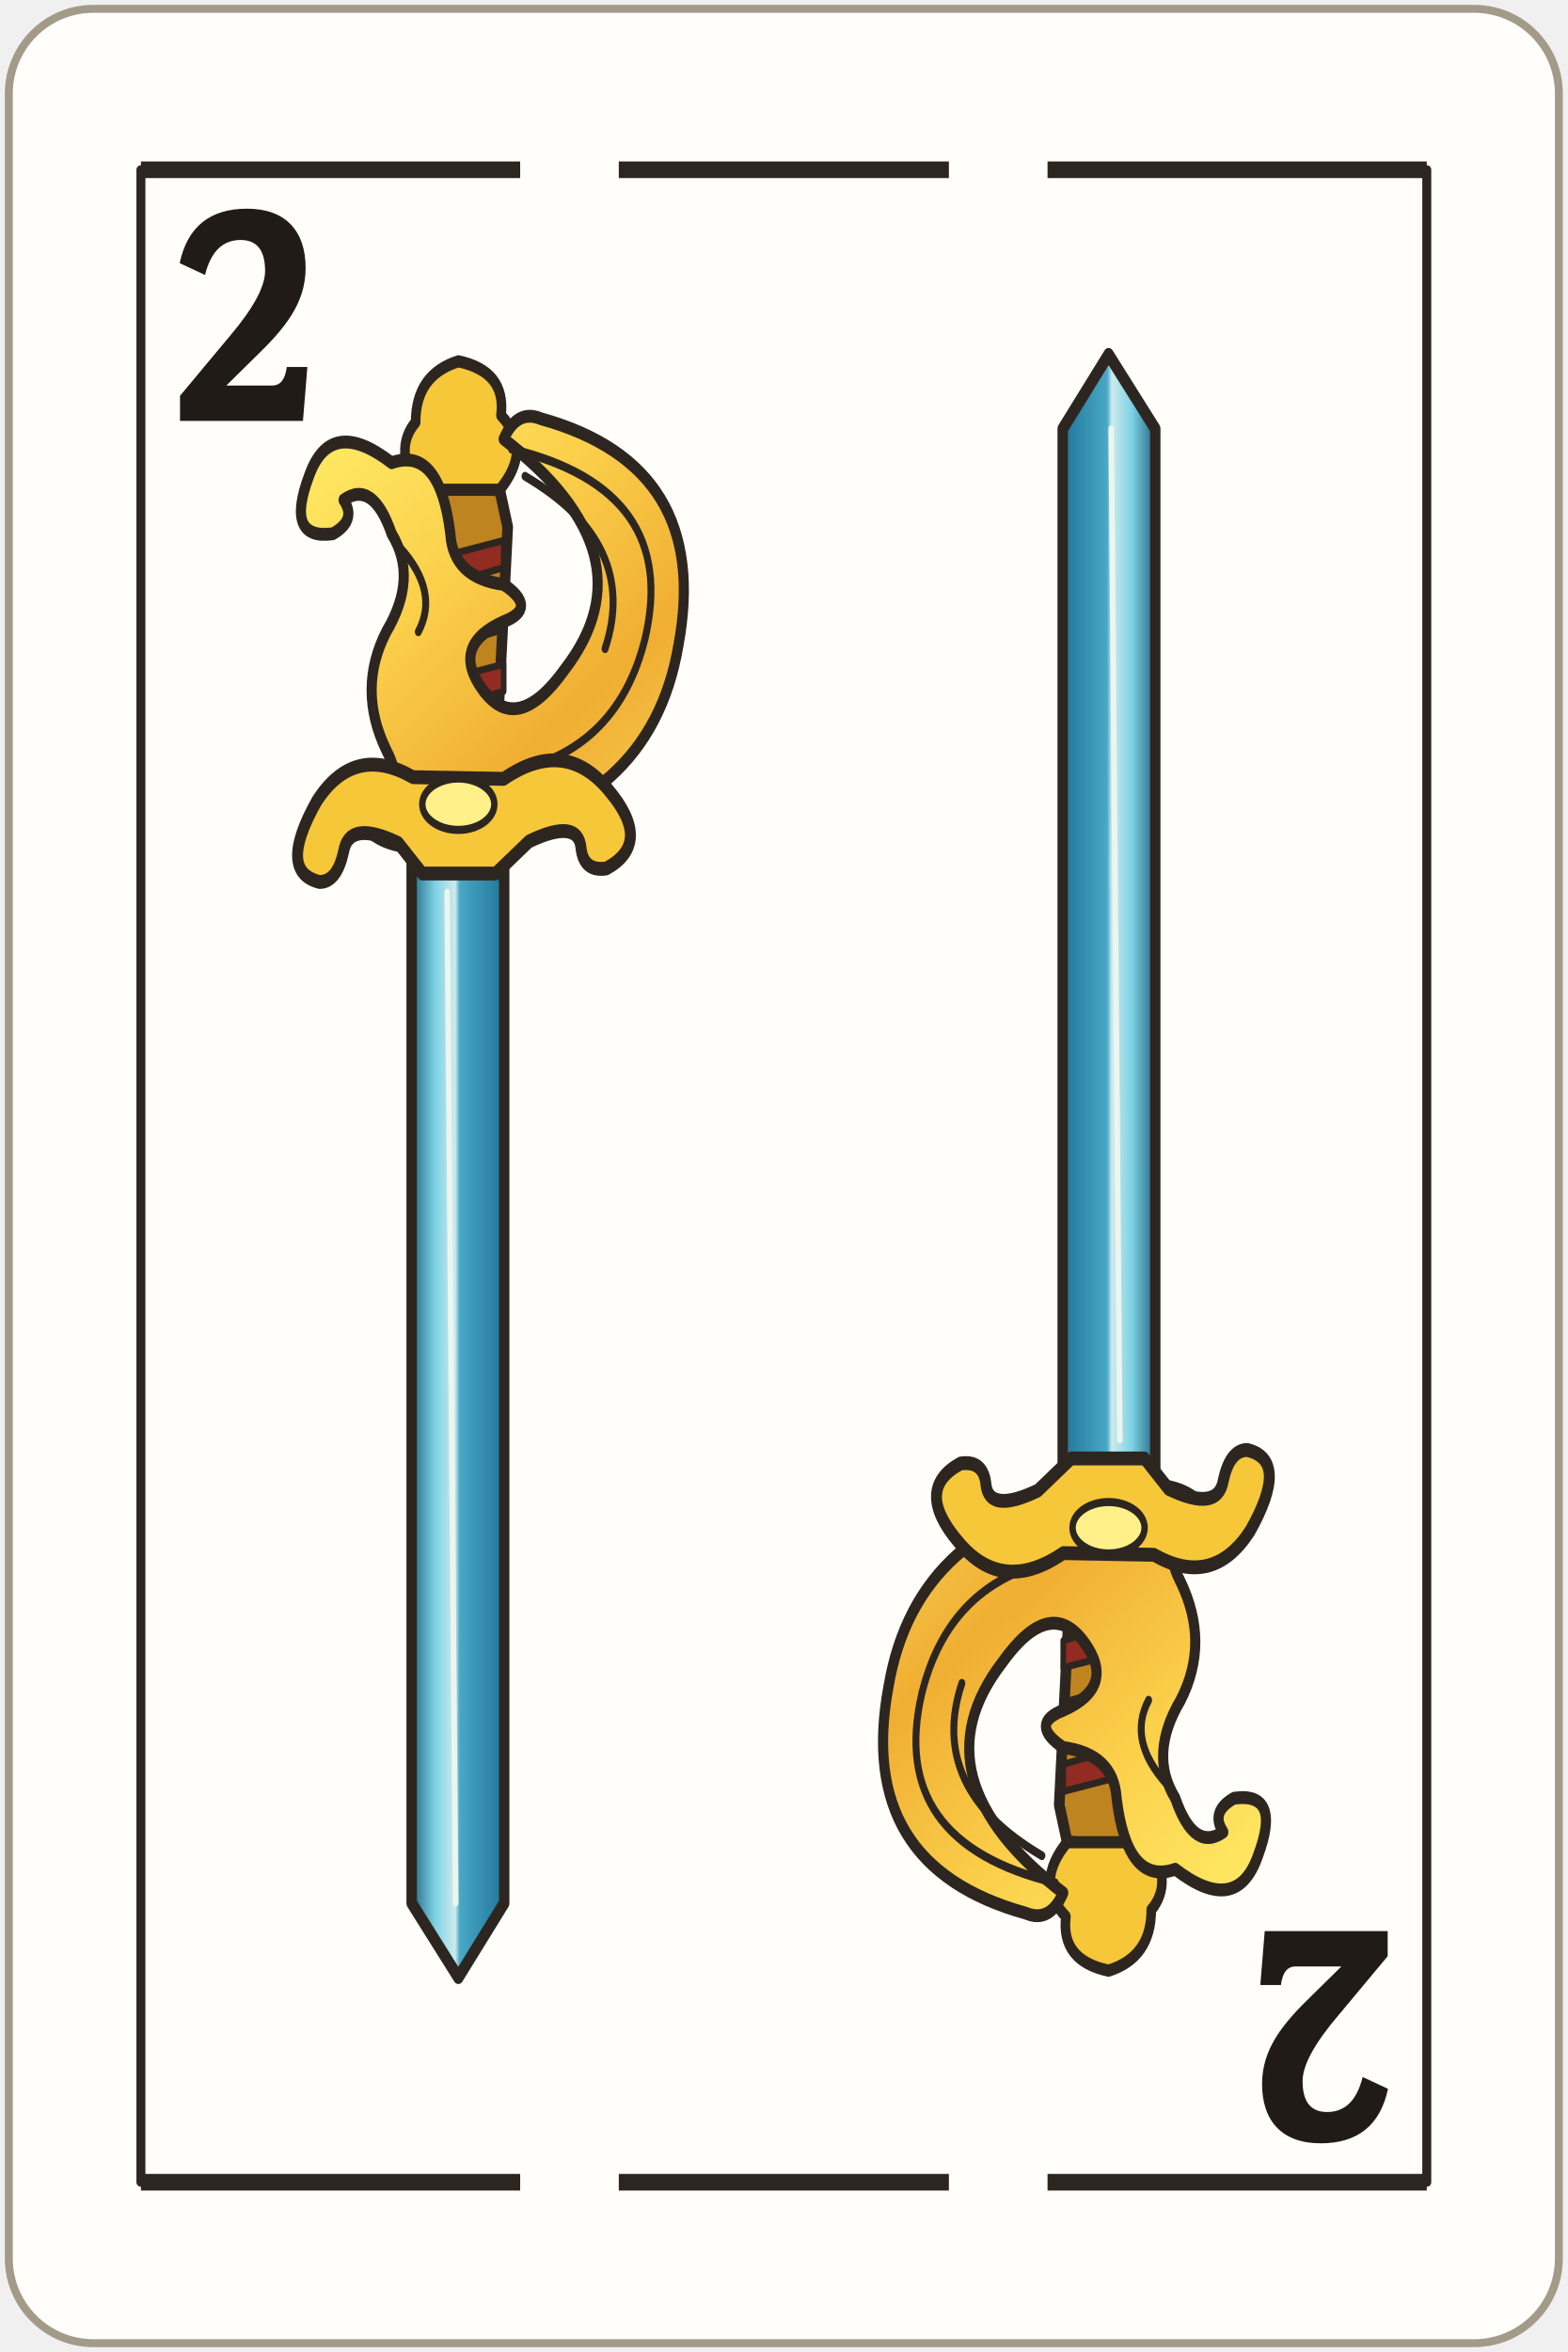
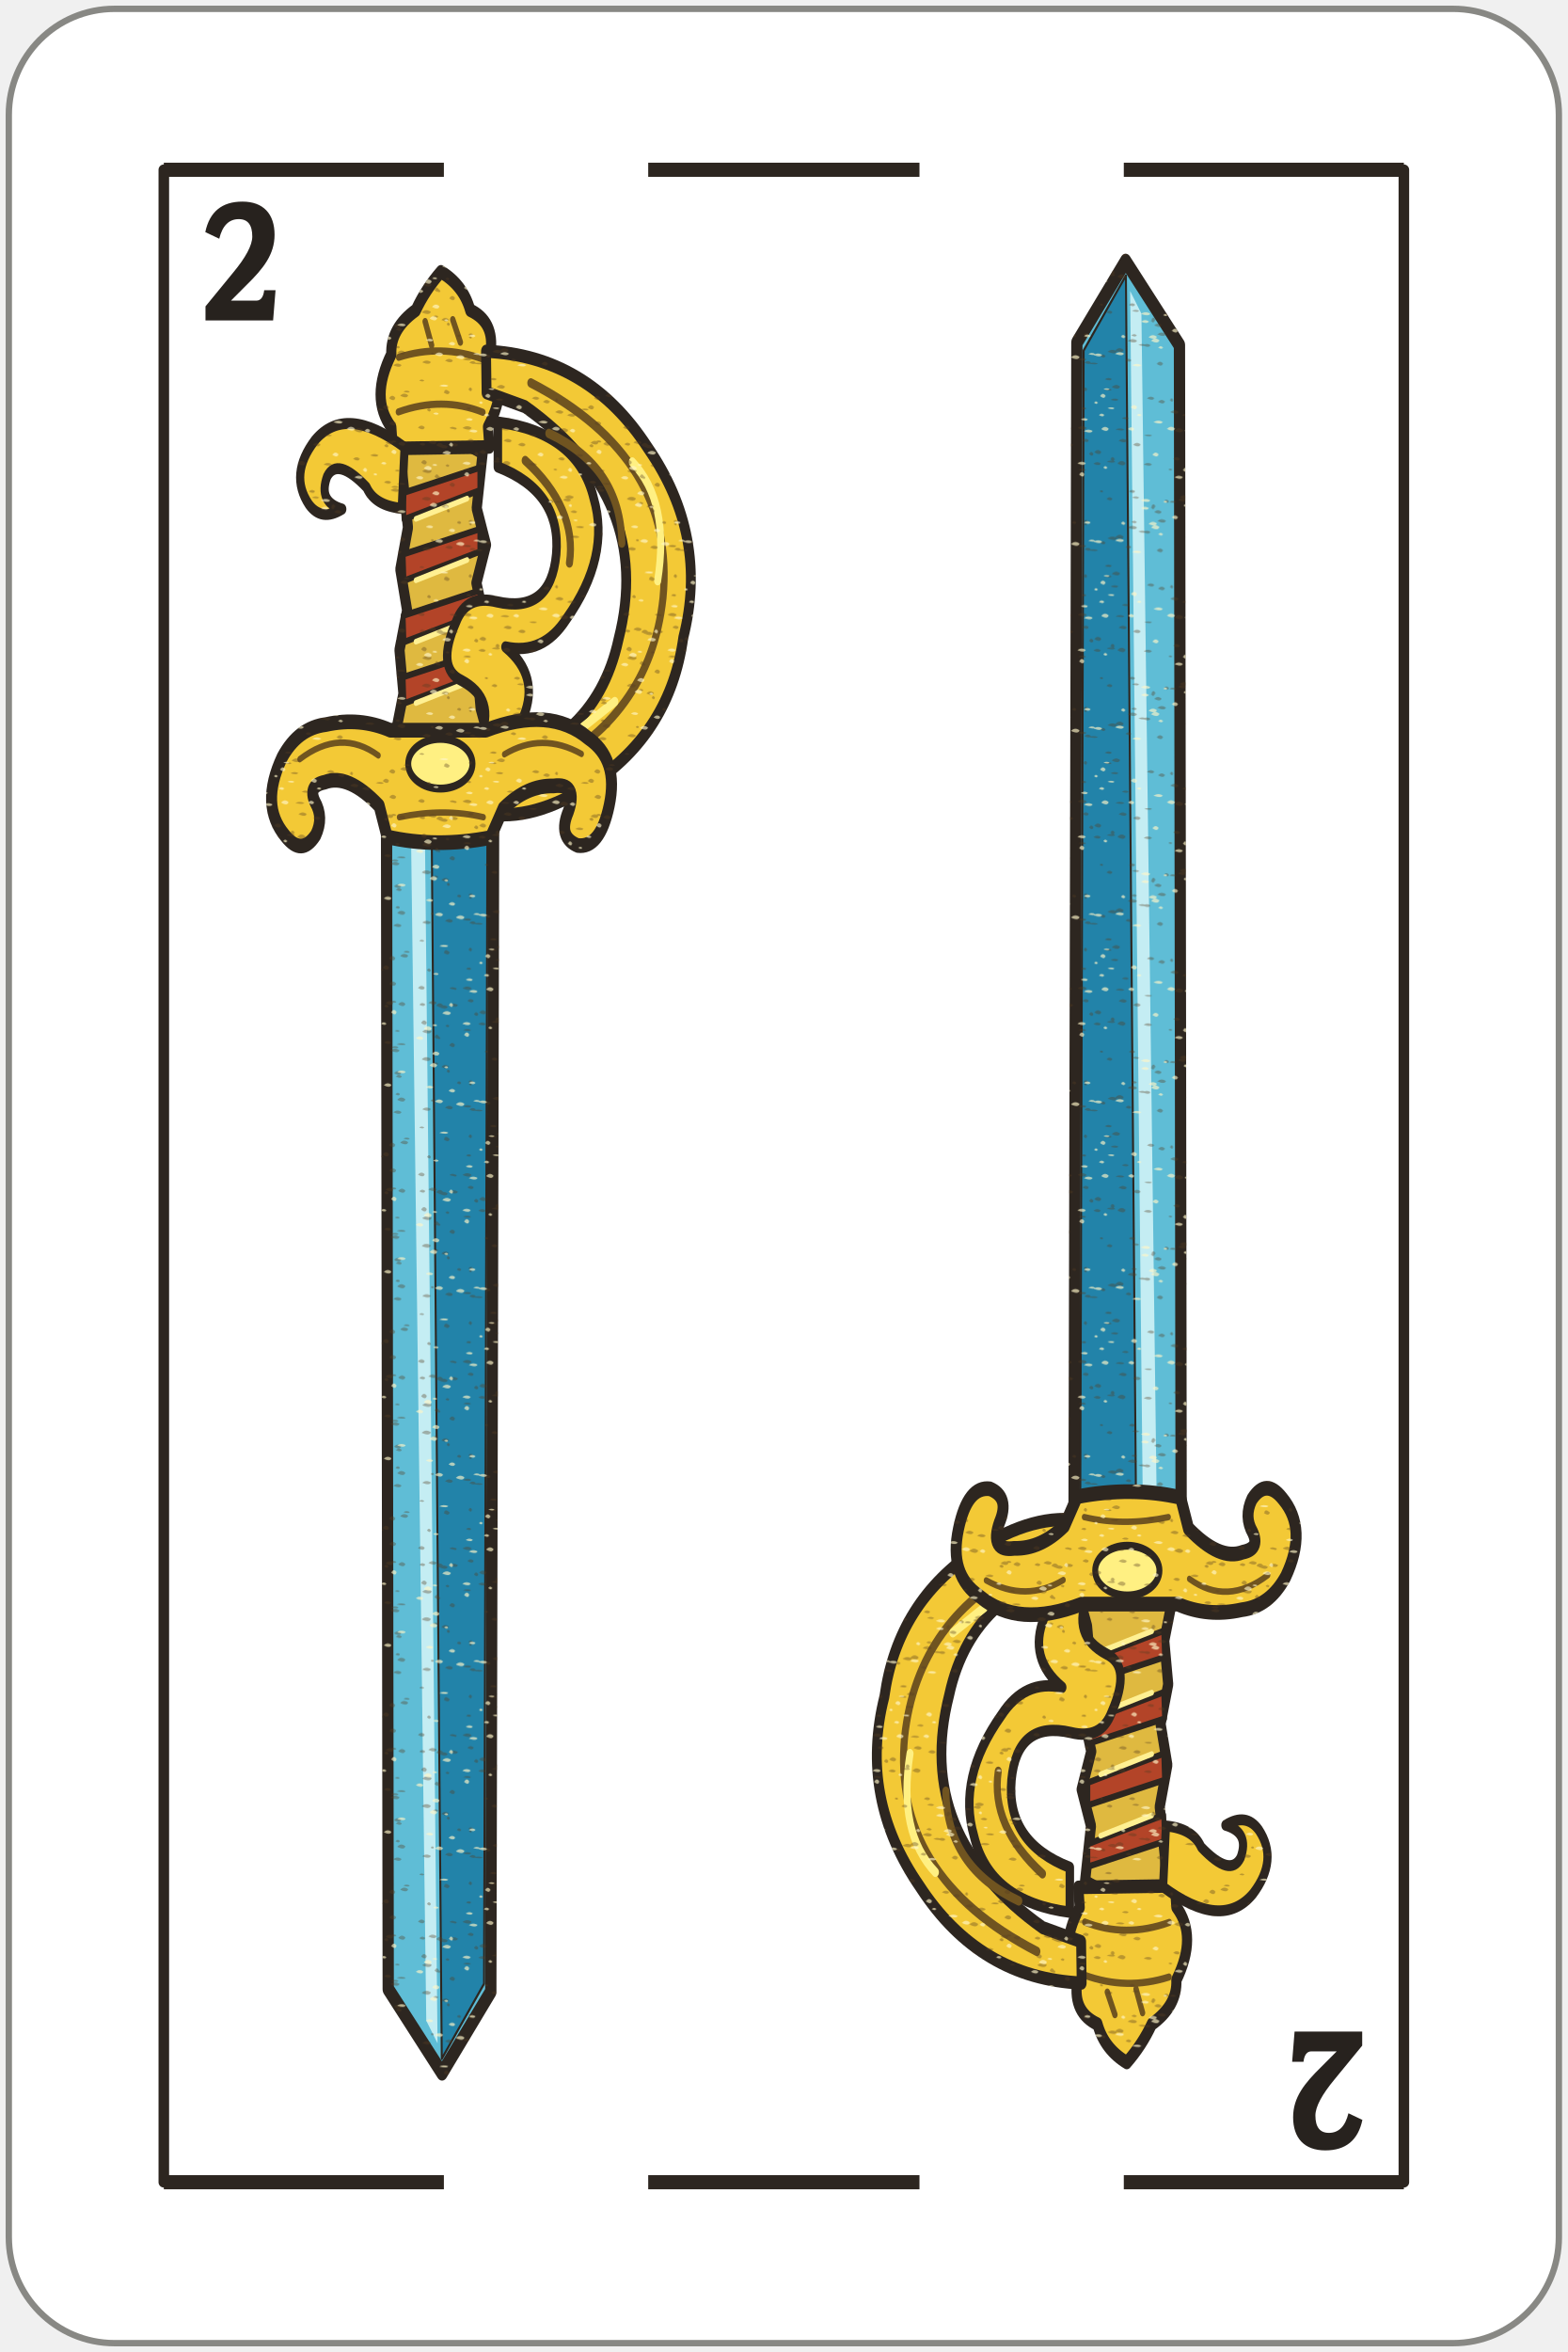
<svg xmlns="http://www.w3.org/2000/svg" width="160" height="240" viewBox="0 0 89 133" preserveAspectRatio="none">
  <defs>
-     <linearGradient id="gold" x2=".85" y2="1" gradientUnits="objectBoundingBox">
-       <stop stop-color="#ffed68" />
-       <stop offset=".4" stop-color="#fbd04b" />
-       <stop offset=".75" stop-color="#f0ae32" />
-       <stop offset="1" stop-color="#f5c84d" />
+     <radialGradient id="coin-field" cx=".38" cy=".57" r=".72">
+       <stop stop-color="#f0a029" />
+       <stop offset=".42" stop-color="#f8c033" />
+       <stop offset=".78" stop-color="#ffdb44" />
+       <stop offset="1" stop-color="#f3bf29" />
+     </radialGradient>
+     <linearGradient id="red-enamel" x1="0" y1=".3" x2="1" y2=".55">
+       <stop stop-color="#a62b26" />
+       <stop offset=".21" stop-color="#dc3424" />
+       <stop offset=".48" stop-color="#e6472a" />
+       <stop offset=".73" stop-color="#d72724" />
+       <stop offset="1" stop-color="#ac2826" />
+     </linearGradient>
+     <linearGradient id="gold" x1="0" y1=".2" x2="1" y2=".63">
+       <stop stop-color="#d29c23" />
+       <stop offset=".15" stop-color="#f4c337" />
+       <stop offset=".38" stop-color="#ffe16b" />
+       <stop offset=".59" stop-color="#f2bf2d" />
+       <stop offset=".80" stop-color="#fbdb54" />
+       <stop offset="1" stop-color="#d7a329" />
    </linearGradient>
    <linearGradient id="steel">
      <stop stop-color="#236582" />
      <stop offset=".25" stop-color="#7bd1e3" />
      <stop offset=".47" stop-color="#cdebee" />
      <stop offset=".52" stop-color="#49a8c6" />
      <stop offset="1" stop-color="#217599" />
    </linearGradient>
    <linearGradient id="stick">
      <stop stop-color="#185c37" />
      <stop offset=".23" stop-color="#2d9c4f" />
      <stop offset=".48" stop-color="#83bf48" />
      <stop offset=".72" stop-color="#27964d" />
      <stop offset="1" stop-color="#1b5e38" />
    </linearGradient>
    <linearGradient id="redwood">
      <stop stop-color="#a22921" />
      <stop offset=".35" stop-color="#df4931" />
      <stop offset=".6" stop-color="#f2663b" />
      <stop offset="1" stop-color="#b62e25" />
    </linearGradient>
  </defs>
-   <rect x=".5" y=".5" width="88" height="132" rx="4.8" fill="#fffefb" stroke="#a29b8a" stroke-width=".45" />
-   <g transform="translate(44.5 66.5) scale(0.96) translate(-44.5 -66.5)">
-     <g transform="translate(.60 4.20) scale(.986 .935)">
+   <defs>
+     <pattern id="ink-grain" width="11.64" height="10.56" patternUnits="userSpaceOnUse">
+       <path fill="#573d20" opacity=".36" d="M6.43 8.95 q0.20 -0.12 0.43 -0.01 q-0.06 0.12 -0.43 0.01Z M0.52 0.40 q0.13 -0.11 0.28 -0.01 q-0.04 0.11 -0.28 0.01Z M7.17 7.52 q0.10 -0.23 0.22 -0.03 q-0.03 0.23 -0.22 0.03Z M4.68 9.33 q0.25 -0.20 0.53 -0.02 q-0.07 0.20 -0.53 0.02Z M1.17 9.44 q0.09 -0.13 0.18 -0.02 q-0.03 0.13 -0.18 0.02Z M11.08 1.26 q0.21 -0.22 0.45 -0.03 q-0.06 0.22 -0.45 0.03Z M10.81 9.08 q0.12 -0.15 0.25 -0.02 q-0.04 0.15 -0.25 0.02Z M5.24 5.09 q0.22 -0.26 0.46 -0.03 q-0.06 0.26 -0.46 0.03Z M3.01 5.45 q0.21 -0.11 0.45 -0.01 q-0.06 0.11 -0.45 0.01Z M5.12 9.26 q0.22 -0.25 0.47 -0.03 q-0.07 0.25 -0.47 0.03Z M3.93 4.46 q0.18 -0.24 0.39 -0.03 q-0.05 0.24 -0.39 0.03Z M5.31 3.81 q0.21 -0.20 0.46 -0.02 q-0.06 0.20 -0.46 0.02Z M0.69 9.93 q0.23 -0.19 0.49 -0.02 q-0.07 0.19 -0.49 0.02Z M6.69 8.98 q0.20 -0.17 0.42 -0.02 q-0.06 0.17 -0.42 0.02Z M4.26 9.58 q0.14 -0.18 0.30 -0.02 q-0.04 0.18 -0.30 0.02Z M10.77 5.50 q0.13 -0.10 0.28 -0.01 q-0.04 0.10 -0.28 0.01Z M5.09 0.73 q0.09 -0.16 0.19 -0.02 q-0.03 0.16 -0.19 0.02Z M6.03 8.41 q0.14 -0.14 0.30 -0.02 q-0.04 0.14 -0.30 0.02Z M1.39 5.84 q0.12 -0.24 0.25 -0.03 q-0.03 0.24 -0.25 0.03Z M8.77 7.00 q0.24 -0.20 0.52 -0.02 q-0.07 0.20 -0.52 0.02Z M2.08 7.78 q0.08 -0.19 0.18 -0.02 q-0.03 0.19 -0.18 0.02Z M10.83 8.08 q0.16 -0.16 0.34 -0.02 q-0.05 0.16 -0.34 0.02Z M4.52 0.33 q0.19 -0.14 0.40 -0.02 q-0.06 0.14 -0.40 0.02Z M1.49 4.06 q0.18 -0.24 0.38 -0.03 q-0.05 0.24 -0.38 0.03Z M4.62 7.10 q0.16 -0.18 0.33 -0.02 q-0.05 0.18 -0.33 0.02Z M8.19 7.27 q0.17 -0.13 0.37 -0.02 q-0.05 0.13 -0.37 0.02Z M2.25 4.05 q0.22 -0.19 0.47 -0.02 q-0.07 0.19 -0.47 0.02Z M2.24 3.09 q0.15 -0.13 0.33 -0.02 q-0.05 0.13 -0.33 0.02Z M10.56 6.43 q0.20 -0.13 0.42 -0.02 q-0.06 0.13 -0.42 0.02Z M2.41 3.12 q0.11 -0.13 0.24 -0.02 q-0.03 0.13 -0.24 0.02Z M3.34 8.52 q0.08 -0.15 0.17 -0.02 q-0.02 0.15 -0.17 0.02Z M0.69 5.54 q0.25 -0.23 0.54 -0.03 q-0.08 0.23 -0.54 0.03Z M4.92 0.77 q0.22 -0.22 0.47 -0.03 q-0.07 0.22 -0.47 0.03Z M4.84 4.86 q0.11 -0.24 0.24 -0.03 q-0.03 0.24 -0.24 0.03Z M10.87 6.25 q0.25 -0.11 0.52 -0.01 q-0.07 0.11 -0.52 0.01Z M8.22 1.51 q0.09 -0.20 0.18 -0.02 q-0.03 0.20 -0.18 0.02Z M1.78 7.53 q0.20 -0.21 0.42 -0.03 q-0.06 0.21 -0.42 0.03Z M3.26 3.80 q0.16 -0.19 0.35 -0.02 q-0.05 0.19 -0.35 0.02Z M1.91 1.08 q0.16 -0.22 0.34 -0.03 q-0.05 0.22 -0.34 0.03Z M3.32 0.91 q0.09 -0.22 0.20 -0.03 q-0.03 0.22 -0.20 0.03Z M8.68 7.16 q0.21 -0.19 0.45 -0.02 q-0.06 0.19 -0.45 0.02Z M10.17 4.10 q0.11 -0.18 0.24 -0.02 q-0.03 0.18 -0.24 0.02Z M9.39 8.69 q0.23 -0.12 0.49 -0.01 q-0.07 0.12 -0.49 0.01Z M4.52 0.92 q0.18 -0.11 0.39 -0.01 q-0.05 0.11 -0.39 0.01Z M10.69 10.10 q0.21 -0.19 0.46 -0.02 q-0.06 0.19 -0.46 0.02Z M8.48 3.23 q0.23 -0.25 0.49 -0.03 q-0.07 0.25 -0.49 0.03Z M6.73 5.15 q0.22 -0.16 0.46 -0.02 q-0.06 0.16 -0.46 0.02Z M4.63 4.99 q0.23 -0.12 0.48 -0.01 q-0.07 0.12 -0.48 0.01Z M1.94 0.99 q0.10 -0.12 0.22 -0.01 q-0.03 0.12 -0.22 0.01Z M10.91 9.39 q0.21 -0.24 0.46 -0.03 q-0.06 0.24 -0.46 0.03Z M0.45 3.07 q0.18 -0.22 0.38 -0.03 q-0.05 0.22 -0.38 0.03Z M9.07 9.25 q0.25 -0.14 0.54 -0.02 q-0.08 0.14 -0.54 0.02Z M3.18 1.99 q0.14 -0.14 0.29 -0.02 q-0.04 0.14 -0.29 0.02Z M7.15 7.59 q0.09 -0.21 0.19 -0.03 q-0.03 0.21 -0.19 0.03Z M7.47 10.02 q0.17 -0.23 0.35 -0.03 q-0.05 0.23 -0.35 0.03Z M3.31 8.37 q0.13 -0.15 0.27 -0.02 q-0.04 0.15 -0.27 0.02Z M1.66 4.15 q0.23 -0.20 0.48 -0.02 q-0.07 0.20 -0.48 0.02Z M10.73 7.89 q0.19 -0.23 0.41 -0.03 q-0.06 0.23 -0.41 0.03Z M10.45 1.40 q0.16 -0.26 0.35 -0.03 q-0.05 0.26 -0.35 0.03Z M1.30 7.35 q0.14 -0.14 0.30 -0.02 q-0.04 0.14 -0.30 0.02Z M9.69 2.04 q0.21 -0.11 0.45 -0.01 q-0.06 0.11 -0.45 0.01Z M3.63 4.56 q0.11 -0.22 0.24 -0.03 q-0.03 0.22 -0.24 0.03Z M1.54 5.90 q0.08 -0.15 0.18 -0.02 q-0.03 0.15 -0.18 0.02Z M3.88 5.11 q0.19 -0.17 0.41 -0.02 q-0.06 0.17 -0.41 0.02Z M6.76 3.51 q0.21 -0.10 0.44 -0.01 q-0.06 0.10 -0.44 0.01Z M8.24 2.19 q0.22 -0.20 0.46 -0.02 q-0.06 0.20 -0.46 0.02Z M2.23 6.31 q0.15 -0.25 0.32 -0.03 q-0.04 0.25 -0.32 0.03Z M8.91 2.37 q0.22 -0.18 0.48 -0.02 q-0.07 0.18 -0.48 0.02Z M3.00 9.77 q0.23 -0.14 0.48 -0.02 q-0.07 0.14 -0.48 0.02Z M4.85 1.49 q0.21 -0.13 0.44 -0.02 q-0.06 0.13 -0.44 0.02Z M0.63 5.04 q0.15 -0.26 0.32 -0.03 q-0.05 0.26 -0.32 0.03Z M11.26 1.03 q0.17 -0.11 0.36 -0.01 q-0.05 0.11 -0.36 0.01Z M7.55 1.61 q0.18 -0.21 0.38 -0.03 q-0.05 0.21 -0.38 0.03Z M10.09 1.93 q0.17 -0.25 0.35 -0.03 q-0.05 0.25 -0.35 0.03Z M0.53 4.01 q0.15 -0.17 0.33 -0.02 q-0.05 0.17 -0.33 0.02Z M5.82 8.72 q0.25 -0.20 0.53 -0.02 q-0.07 0.20 -0.53 0.02Z M7.33 7.84 q0.19 -0.20 0.41 -0.02 q-0.06 0.20 -0.41 0.02Z M5.89 6.68 q0.17 -0.17 0.35 -0.02 q-0.05 0.17 -0.35 0.02Z M10.25 3.93 q0.21 -0.22 0.44 -0.03 q-0.06 0.22 -0.44 0.03Z M1.04 3.91 q0.22 -0.20 0.47 -0.02 q-0.07 0.20 -0.47 0.02Z M10.53 6.61 q0.24 -0.20 0.51 -0.02 q-0.07 0.20 -0.51 0.02Z M6.13 4.04 q0.20 -0.21 0.42 -0.03 q-0.06 0.21 -0.42 0.03Z M5.13 3.17 q0.23 -0.12 0.50 -0.01 q-0.07 0.12 -0.50 0.01Z M3.37 9.95 q0.17 -0.17 0.36 -0.02 q-0.05 0.17 -0.36 0.02Z M8.13 5.44 q0.10 -0.10 0.22 -0.01 q-0.03 0.10 -0.22 0.01Z M9.38 4.64 q0.22 -0.15 0.46 -0.02 q-0.06 0.15 -0.46 0.02Z M10.46 2.84 q0.18 -0.25 0.39 -0.03 q-0.06 0.25 -0.39 0.03Z M2.01 5.22 q0.10 -0.14 0.22 -0.02 q-0.03 0.14 -0.22 0.02Z M5.70 9.82 q0.15 -0.17 0.32 -0.02 q-0.04 0.17 -0.32 0.02Z M2.66 8.44 q0.11 -0.17 0.24 -0.02 q-0.03 0.17 -0.24 0.02Z M0.96 2.07 q0.10 -0.19 0.22 -0.02 q-0.03 0.19 -0.22 0.02Z M5.49 2.54 q0.18 -0.13 0.38 -0.02 q-0.05 0.13 -0.38 0.02Z M2.98 3.09 q0.24 -0.20 0.51 -0.02 q-0.07 0.20 -0.51 0.02Z M6.92 1.41 q0.19 -0.18 0.41 -0.02 q-0.06 0.18 -0.41 0.02Z M7.87 7.24 q0.14 -0.19 0.29 -0.02 q-0.04 0.19 -0.29 0.02Z M4.23 6.67 q0.09 -0.12 0.20 -0.01 q-0.03 0.12 -0.20 0.01Z M8.41 4.84 q0.17 -0.19 0.37 -0.02 q-0.05 0.19 -0.37 0.02Z M7.51 8.35 q0.22 -0.20 0.48 -0.02 q-0.07 0.20 -0.48 0.02Z M10.16 6.16 q0.19 -0.17 0.40 -0.02 q-0.06 0.17 -0.40 0.02Z M1.99 9.84 q0.21 -0.20 0.44 -0.02 q-0.06 0.20 -0.44 0.02Z M10.54 3.85 q0.15 -0.12 0.32 -0.01 q-0.04 0.12 -0.32 0.01Z M6.07 7.02 q0.19 -0.12 0.40 -0.01 q-0.06 0.12 -0.40 0.01Z M10.97 3.99 q0.19 -0.24 0.40 -0.03 q-0.06 0.24 -0.40 0.03Z M3.61 10.00 q0.24 -0.10 0.52 -0.01 q-0.07 0.10 -0.52 0.01Z M0.66 7.10 q0.24 -0.23 0.52 -0.03 q-0.07 0.23 -0.52 0.03Z M9.10 7.83 q0.18 -0.15 0.38 -0.02 q-0.05 0.15 -0.38 0.02Z" />
+       <path fill="#fff6c8" opacity=".65" d="M6.58 7.63 q0.21 -0.17 0.44 -0.02 q-0.06 0.17 -0.44 0.02Z M8.96 5.47 q0.11 -0.24 0.24 -0.03 q-0.03 0.24 -0.24 0.03Z M8.33 8.15 q0.16 -0.23 0.34 -0.03 q-0.05 0.23 -0.34 0.03Z M10.57 4.45 q0.14 -0.26 0.30 -0.03 q-0.04 0.26 -0.30 0.03Z M5.85 3.15 q0.16 -0.20 0.34 -0.02 q-0.05 0.20 -0.34 0.02Z M1.94 7.56 q0.10 -0.13 0.22 -0.02 q-0.03 0.13 -0.22 0.02Z M10.15 8.57 q0.20 -0.21 0.43 -0.03 q-0.06 0.21 -0.43 0.03Z M0.33 5.91 q0.20 -0.20 0.42 -0.02 q-0.06 0.20 -0.42 0.02Z M7.23 4.60 q0.16 -0.23 0.34 -0.03 q-0.05 0.23 -0.34 0.03Z M3.89 9.52 q0.22 -0.17 0.48 -0.02 q-0.07 0.17 -0.48 0.02Z M1.25 5.18 q0.13 -0.11 0.29 -0.01 q-0.04 0.11 -0.29 0.01Z M7.84 7.26 q0.10 -0.12 0.22 -0.01 q-0.03 0.12 -0.22 0.01Z M4.44 5.33 q0.10 -0.16 0.22 -0.02 q-0.03 0.16 -0.22 0.02Z M7.56 9.10 q0.12 -0.15 0.26 -0.02 q-0.04 0.15 -0.26 0.02Z M0.90 8.68 q0.19 -0.16 0.41 -0.02 q-0.06 0.16 -0.41 0.02Z M4.68 1.97 q0.18 -0.11 0.39 -0.01 q-0.05 0.11 -0.39 0.01Z M3.34 8.44 q0.18 -0.16 0.37 -0.02 q-0.05 0.16 -0.37 0.02Z M3.34 3.27 q0.23 -0.17 0.49 -0.02 q-0.07 0.17 -0.49 0.02Z M2.60 9.65 q0.23 -0.23 0.49 -0.03 q-0.07 0.23 -0.49 0.03Z M3.59 9.46 q0.18 -0.12 0.38 -0.01 q-0.05 0.12 -0.38 0.01Z M9.06 3.25 q0.15 -0.22 0.31 -0.03 q-0.04 0.22 -0.31 0.03Z M6.34 2.36 q0.12 -0.14 0.25 -0.02 q-0.04 0.14 -0.25 0.02Z M4.45 0.89 q0.16 -0.10 0.34 -0.01 q-0.05 0.10 -0.34 0.01Z M5.11 9.45 q0.24 -0.18 0.50 -0.02 q-0.07 0.18 -0.50 0.02Z M7.29 2.76 q0.25 -0.17 0.52 -0.02 q-0.07 0.17 -0.52 0.02Z M10.91 7.82 q0.23 -0.16 0.48 -0.02 q-0.07 0.16 -0.48 0.02Z M4.19 2.36 q0.14 -0.16 0.30 -0.02 q-0.04 0.16 -0.30 0.02Z M9.00 7.48 q0.09 -0.17 0.19 -0.02 q-0.03 0.17 -0.19 0.02Z M5.44 8.48 q0.11 -0.19 0.24 -0.02 q-0.03 0.19 -0.24 0.02Z M4.26 1.28 q0.14 -0.24 0.30 -0.03 q-0.04 0.24 -0.30 0.03Z M1.41 9.49 q0.22 -0.22 0.46 -0.03 q-0.06 0.22 -0.46 0.03Z M6.57 7.19 q0.25 -0.18 0.53 -0.02 q-0.07 0.18 -0.53 0.02Z M1.66 0.70 q0.24 -0.13 0.51 -0.02 q-0.07 0.13 -0.51 0.02Z M9.99 5.09 q0.14 -0.15 0.30 -0.02 q-0.04 0.15 -0.30 0.02Z M1.25 6.79 q0.20 -0.24 0.42 -0.03 q-0.06 0.24 -0.42 0.03Z M3.07 5.72 q0.14 -0.26 0.29 -0.03 q-0.04 0.26 -0.29 0.03Z M3.92 1.66 q0.09 -0.15 0.20 -0.02 q-0.03 0.15 -0.20 0.02Z M1.11 7.45 q0.20 -0.25 0.43 -0.03 q-0.06 0.25 -0.43 0.03Z M1.31 2.28 q0.14 -0.13 0.31 -0.02 q-0.04 0.13 -0.31 0.02Z M4.32 3.15 q0.20 -0.24 0.42 -0.03 q-0.06 0.24 -0.42 0.03Z M9.27 8.31 q0.11 -0.10 0.24 -0.01 q-0.03 0.10 -0.24 0.01Z M2.21 4.04 q0.11 -0.24 0.23 -0.03 q-0.03 0.24 -0.23 0.03Z M8.48 5.88 q0.22 -0.18 0.47 -0.02 q-0.07 0.18 -0.47 0.02Z M7.01 8.51 q0.22 -0.22 0.47 -0.03 q-0.07 0.22 -0.47 0.03Z M1.83 4.50 q0.23 -0.22 0.49 -0.03 q-0.07 0.22 -0.49 0.03Z M8.05 3.14 q0.21 -0.23 0.45 -0.03 q-0.06 0.23 -0.45 0.03Z M7.15 8.71 q0.22 -0.24 0.47 -0.03 q-0.07 0.24 -0.47 0.03Z M6.08 10.10 q0.24 -0.15 0.51 -0.02 q-0.07 0.15 -0.51 0.02Z M2.19 8.89 q0.18 -0.21 0.37 -0.03 q-0.05 0.21 -0.37 0.03Z M6.01 1.92 q0.16 -0.25 0.34 -0.03 q-0.05 0.25 -0.34 0.03Z M0.78 5.37 q0.21 -0.26 0.45 -0.03 q-0.06 0.26 -0.45 0.03Z M9.55 5.71 q0.10 -0.12 0.22 -0.01 q-0.03 0.12 -0.22 0.01Z M2.97 5.09 q0.22 -0.18 0.47 -0.02 q-0.07 0.18 -0.47 0.02Z M3.16 2.61 q0.19 -0.15 0.40 -0.02 q-0.06 0.15 -0.40 0.02Z" />
+     </pattern>
+   </defs>
+   <rect x=".5" y=".5" width="88" height="132" rx="6.0" fill="#fff" stroke="#888884" stroke-width=".36" />
+   <defs>
+     <g id="plate">
      <g transform="translate(25.000 66.000) rotate(0.000) scale(1.6 2.13)">
-         <path d="M-1.75 -9.3 L1.72 -9.3 L1.72 21.8 L0 24 L-1.75 21.8Z" fill="url(#steel)" stroke="#2d2620" stroke-width="0.39" stroke-linecap="round" stroke-linejoin="round" />
-         <path d="M-.42 -8.1 L-.1 21.8" fill="none" stroke="#ecf5ee" stroke-width="0.21" stroke-linecap="round" stroke-linejoin="round" />
-         <path d="M-1.45 -18.9 Q-1.6 -19.7 -1 -20.2 L1.55 -20 L1.85 -18.9 L1.35 -11 L-1.35 -11Z" fill="#bd841f" stroke="#2d2620" stroke-width="0.4" stroke-linecap="round" stroke-linejoin="round" />
-         <path d="M-1.7 -17.8 l3.4 -.7 v.8 l-3.4 .8Z" fill="#922b21" stroke="#2d2620" stroke-width="0.21" stroke-linecap="round" stroke-linejoin="round" />
-         <path d="M-1.7 -15.97 l3.4 -.7 v.8 l-3.4 .8Z" fill="#922b21" stroke="#2d2620" stroke-width="0.21" stroke-linecap="round" stroke-linejoin="round" />
-         <path d="M-1.7 -14.14 l3.4 -.7 v.8 l-3.4 .8Z" fill="#922b21" stroke="#2d2620" stroke-width="0.21" stroke-linecap="round" stroke-linejoin="round" />
-         <path d="M-1.7 -12.31 l3.4 -.7 v.8 l-3.4 .8Z" fill="#922b21" stroke="#2d2620" stroke-width="0.21" stroke-linecap="round" stroke-linejoin="round" />
-         <path d="M-1.5 -20 Q-2.45 -21.2 -1.6 -22 Q-1.6 -23.4 0 -23.8 Q1.8 -23.5 1.6 -22.2 Q2.8 -21.2 1.55 -20Z" fill="#f6c738" stroke="#2d2620" stroke-width="0.36" stroke-linecap="round" stroke-linejoin="round" />
-         <path d="M-2.5 -20.8 Q-4.8 -22.2 -5.6 -20.4 Q-6.5 -18.5 -4.7 -18.7 Q-3.8 -19.1 -4.3 -19.7 Q-3.2 -20.3 -2.5 -18.7 Q-1.5 -17.4 -2.7 -15.8 Q-3.8 -14.1 -2.7 -12.3 Q-1.7 -10.8 -3.8 -10.3 Q-2.7 -9 .1 -9.65 Q7.2 -10.5 8.25 -15.4 Q9.5 -20.7 3.1 -22.1 Q2.2 -22.4 1.7 -21.5 Q7.3 -18.1 4 -14.7 Q2.2 -12.7 .9 -14.1 Q-.3 -15.4 1.7 -16.1 Q3 -16.5 1.7 -17.2 Q-.2 -17.4 -.3 -18.7 Q-.7 -21.3 -2.5 -20.8Z" fill="url(#gold)" stroke="#2d2620" stroke-width="0.38" stroke-linecap="round" stroke-linejoin="round" />
-         <path d="M2 -21.2 Q8.3 -20 7 -15.6 Q6 -12.4 2.2 -11.7 M2.5 -20.4 Q6.8 -18.4 5.5 -15.3 M-2.2 -18.3 Q-.7 -17 -1.5 -15.8" fill="none" stroke="#2d2620" stroke-width="0.26" stroke-linecap="round" stroke-linejoin="round" />
-         <path d="M-1.7 -11.5 Q-3.9 -12.5 -5.3 -10.8 Q-6.8 -8.7 -5.2 -8.4 Q-4.55 -8.4 -4.3 -9.3 Q-4.1 -10.25 -2.25 -9.55 L-1.35 -8.65 L1.4 -8.65 L2.65 -9.6 Q4.5 -10.3 4.6 -9.4 Q4.7 -8.7 5.55 -8.8 Q7.3 -9.55 5.65 -11.1 Q4.0 -12.7 1.7 -11.45Z" fill="#f6c738" stroke="#2d2620" stroke-width="0.41" stroke-linecap="round" stroke-linejoin="round" />
-         <ellipse cx="0" cy="-10.7" rx="1.35" ry="0.76" fill="#fff08a" stroke="#2d2620" stroke-width="0.24" />
+         <path d="M-1.91 -9.37 L1.89 -9.37 L1.79 21.89 L.06 24.05 L-1.85 21.82Z" fill="#5fbdd6" stroke="#2d2620" stroke-width="0.4" stroke-linecap="round" stroke-linejoin="round" />
+         <path d="M-.31 -9.13 L1.67 -9.13 L1.55 21.68 L.05 23.67Z" fill="#2283a9" stroke="#2d2620" stroke-width="0.07" stroke-linecap="round" stroke-linejoin="round" />
+         <path d="M-1.04 -8.75 L-.55 -8.97 L-.10 23.26 L-.50 22.66Z" fill="#c4edf3" stroke="#2d2620" stroke-width="0" stroke-linecap="round" stroke-linejoin="round" />
+         <path d="M-1.44 -19.08 Q.03 -19.67 1.50 -18.96 L1.29 -17.49 L1.62 -16.52 L1.28 -15.51 L1.52 -14.67 L1.27 -13.54 L1.43 -12.18 L1.76 -11.28 L-1.65 -11.28 L-1.31 -12.57 L-1.45 -13.73 L-1.18 -14.78 L-1.42 -15.87 L-1.15 -16.98Z" fill="#dfb940" stroke="#2d2620" stroke-width="0.36" stroke-linecap="round" stroke-linejoin="round" />
+         <path d="M-1.32 -17.90 l2.72 -.67 v.60 l-2.69 .77Z" fill="#b34428" stroke="#2d2620" stroke-width="0.17" stroke-linecap="round" stroke-linejoin="round" />
+         <path d="M-.87 -17.21 l1.82 -.54" fill="none" stroke="#fff092" stroke-width="0.15" stroke-linecap="round" stroke-linejoin="round" />
+         <path d="M-1.32 -16.27 l2.72 -.67 v.60 l-2.69 .77Z" fill="#b34428" stroke="#2d2620" stroke-width="0.17" stroke-linecap="round" stroke-linejoin="round" />
+         <path d="M-.87 -15.58 l1.82 -.54" fill="none" stroke="#fff092" stroke-width="0.15" stroke-linecap="round" stroke-linejoin="round" />
+         <path d="M-1.32 -14.64 l2.72 -.67 v.60 l-2.69 .77Z" fill="#b34428" stroke="#2d2620" stroke-width="0.17" stroke-linecap="round" stroke-linejoin="round" />
+         <path d="M-.87 -13.95 l1.82 -.54" fill="none" stroke="#fff092" stroke-width="0.15" stroke-linecap="round" stroke-linejoin="round" />
+         <path d="M-1.32 -13.01 l2.72 -.67 v.60 l-2.69 .77Z" fill="#b34428" stroke="#2d2620" stroke-width="0.17" stroke-linecap="round" stroke-linejoin="round" />
+         <path d="M-.87 -12.32 l1.82 -.54" fill="none" stroke="#fff092" stroke-width="0.15" stroke-linecap="round" stroke-linejoin="round" />
+         <path d="M-1.69 -19.08 L-1.74 -19.64 Q-2.50 -20.42 -1.74 -21.58 Q-1.78 -22.26 -.87 -22.75 Q-.53 -23.30 .02 -23.77 Q.82 -23.41 1.06 -22.75 Q1.93 -22.44 1.78 -21.64 Q2.48 -20.77 1.69 -19.65 L1.74 -19.12Z" fill="#f3c936" stroke="#2d2620" stroke-width="0.36" stroke-linecap="round" stroke-linejoin="round" />
+         <path d="M-1.49 -20.05 Q.07 -20.47 1.51 -20.04 M-1.48 -21.5 Q.03 -21.86 1.52 -21.45 M-.54 -22.45 L-.31 -21.82 M.44 -22.5 L.71 -21.9" fill="none" stroke="#705420" stroke-width="0.19" stroke-linecap="round" stroke-linejoin="round" />
+         <path d="M1.62 -21.66 Q5.24 -21.54 7.36 -19.10 Q9.53 -16.75 8.62 -14.06 Q8.16 -11.55 5.36 -10.17 Q3.28 -9.16 1.58 -9.40 L.98 -10.46 Q5.45 -11.01 6.32 -14.01 Q7.59 -17.75 3.00 -20.19 L1.64 -20.56Z" fill="#f3c936" stroke="#2d2620" stroke-width="0.35" stroke-linecap="round" stroke-linejoin="round" />
+         <path d="M2.04 -19.78 Q4.88 -19.51 5.44 -17.76 Q6.04 -16.21 4.47 -14.55 Q3.64 -13.59 2.31 -13.81 Q3.53 -13.04 2.95 -11.96 Q2.46 -11.16 1.39 -11.39 Q2.0 -12.42 .75 -12.92 Q-.16 -13.25 .56 -14.48 Q.93 -15.21 2.00 -15.01 Q3.91 -14.68 4.11 -16.27 Q4.30 -17.93 2.04 -18.59Z" fill="#f3c936" stroke="#2d2620" stroke-width="0.3" stroke-linecap="round" stroke-linejoin="round" />
+         <path d="M3.21 -20.82 Q8.38 -18.82 7.90 -15.11 Q7.44 -11.93 3.42 -10.48 M3.85 -19.48 Q6.40 -18.58 6.44 -16.57 M3.01 -18.76 Q4.86 -17.49 4.58 -16.04" fill="none" stroke="#705420" stroke-width="0.25" stroke-linecap="round" stroke-linejoin="round" />
+         <path d="M6.81 -18.72 Q8.15 -17.66 7.71 -15.57 M5.07 -11.69 l1.12 -.67" fill="none" stroke="#fff082" stroke-width="0.25" stroke-linecap="round" stroke-linejoin="round" />
+         <path d="M-1.27 -19.11 Q-3.36 -20.28 -4.46 -19.29 Q-5.37 -18.39 -4.67 -17.60 Q-4.22 -17.13 -3.48 -17.47 Q-4.34 -17.66 -4.02 -18.33 Q-3.66 -18.87 -2.62 -18.05 Q-2.33 -17.56 -1.37 -17.49Z" fill="#f3c936" stroke="#2d2620" stroke-width="0.29" stroke-linecap="round" stroke-linejoin="round" />
+         <path d="M-1.78 -11.6 Q-2.86 -11.95 -4.06 -11.75 Q-5.05 -11.66 -5.62 -10.87 Q-6.41 -9.61 -5.51 -8.80 Q-4.92 -8.24 -4.42 -8.82 Q-4.13 -9.28 -4.45 -9.70 Q-4.71 -10.13 -4.10 -10.22 Q-3.28 -10.46 -2.17 -9.59 L-1.89 -8.77 Q-.14 -8.47 1.78 -8.75 L2.23 -9.52 Q3.07 -10.14 4.01 -10.12 Q4.90 -10.21 4.54 -9.44 Q4.16 -8.76 4.87 -8.54 Q5.67 -8.46 5.99 -9.60 Q6.34 -10.83 5.23 -11.4 Q3.88 -12.25 1.62 -11.60Z" fill="#f3c936" stroke="#2d2620" stroke-width="0.39" stroke-linecap="round" stroke-linejoin="round" />
+         <path d="M-4.99 -10.83 Q-3.54 -11.66 -2.2 -10.93 M2.27 -10.96 Q3.6 -11.56 5.01 -10.97 M-1.46 -9.29 Q.12 -9.54 1.53 -9.29" fill="none" stroke="#705420" stroke-width="0.17" stroke-linecap="round" stroke-linejoin="round" />
+         <ellipse cx="0" cy="-10.71" rx="1.14" ry="0.66" fill="#fff082" stroke="#2d2620" stroke-width="0.21" />
      </g>
      <g transform="translate(64.000 66.000) rotate(180.000) scale(1.6 2.13)">
-         <path d="M-1.75 -9.3 L1.72 -9.3 L1.72 21.8 L0 24 L-1.75 21.8Z" fill="url(#steel)" stroke="#2d2620" stroke-width="0.39" stroke-linecap="round" stroke-linejoin="round" />
-         <path d="M-.42 -8.1 L-.1 21.8" fill="none" stroke="#ecf5ee" stroke-width="0.21" stroke-linecap="round" stroke-linejoin="round" />
-         <path d="M-1.45 -18.9 Q-1.6 -19.7 -1 -20.2 L1.55 -20 L1.85 -18.9 L1.35 -11 L-1.35 -11Z" fill="#bd841f" stroke="#2d2620" stroke-width="0.4" stroke-linecap="round" stroke-linejoin="round" />
-         <path d="M-1.7 -17.8 l3.4 -.7 v.8 l-3.4 .8Z" fill="#922b21" stroke="#2d2620" stroke-width="0.21" stroke-linecap="round" stroke-linejoin="round" />
-         <path d="M-1.7 -15.97 l3.4 -.7 v.8 l-3.4 .8Z" fill="#922b21" stroke="#2d2620" stroke-width="0.21" stroke-linecap="round" stroke-linejoin="round" />
-         <path d="M-1.7 -14.14 l3.4 -.7 v.8 l-3.4 .8Z" fill="#922b21" stroke="#2d2620" stroke-width="0.21" stroke-linecap="round" stroke-linejoin="round" />
-         <path d="M-1.7 -12.31 l3.4 -.7 v.8 l-3.4 .8Z" fill="#922b21" stroke="#2d2620" stroke-width="0.21" stroke-linecap="round" stroke-linejoin="round" />
-         <path d="M-1.5 -20 Q-2.45 -21.2 -1.6 -22 Q-1.6 -23.4 0 -23.8 Q1.8 -23.5 1.6 -22.2 Q2.8 -21.2 1.55 -20Z" fill="#f6c738" stroke="#2d2620" stroke-width="0.36" stroke-linecap="round" stroke-linejoin="round" />
-         <path d="M-2.5 -20.8 Q-4.8 -22.2 -5.6 -20.4 Q-6.5 -18.5 -4.7 -18.7 Q-3.8 -19.1 -4.3 -19.7 Q-3.2 -20.3 -2.5 -18.7 Q-1.5 -17.4 -2.7 -15.8 Q-3.8 -14.1 -2.7 -12.3 Q-1.7 -10.8 -3.8 -10.3 Q-2.7 -9 .1 -9.65 Q7.2 -10.5 8.25 -15.4 Q9.5 -20.7 3.1 -22.1 Q2.2 -22.4 1.7 -21.5 Q7.3 -18.1 4 -14.7 Q2.2 -12.7 .9 -14.1 Q-.3 -15.4 1.7 -16.1 Q3 -16.5 1.7 -17.2 Q-.2 -17.4 -.3 -18.7 Q-.7 -21.3 -2.5 -20.8Z" fill="url(#gold)" stroke="#2d2620" stroke-width="0.38" stroke-linecap="round" stroke-linejoin="round" />
-         <path d="M2 -21.2 Q8.3 -20 7 -15.6 Q6 -12.4 2.2 -11.7 M2.5 -20.4 Q6.8 -18.4 5.5 -15.3 M-2.2 -18.3 Q-.7 -17 -1.5 -15.8" fill="none" stroke="#2d2620" stroke-width="0.26" stroke-linecap="round" stroke-linejoin="round" />
-         <path d="M-1.7 -11.5 Q-3.9 -12.5 -5.3 -10.8 Q-6.8 -8.7 -5.2 -8.4 Q-4.55 -8.4 -4.3 -9.3 Q-4.1 -10.25 -2.25 -9.55 L-1.35 -8.65 L1.4 -8.65 L2.65 -9.6 Q4.5 -10.3 4.6 -9.4 Q4.7 -8.7 5.55 -8.8 Q7.3 -9.55 5.65 -11.1 Q4.0 -12.7 1.7 -11.45Z" fill="#f6c738" stroke="#2d2620" stroke-width="0.41" stroke-linecap="round" stroke-linejoin="round" />
-         <ellipse cx="0" cy="-10.7" rx="1.35" ry="0.76" fill="#fff08a" stroke="#2d2620" stroke-width="0.24" />
+         <path d="M-1.91 -9.37 L1.89 -9.37 L1.79 21.89 L.06 24.05 L-1.85 21.82Z" fill="#5fbdd6" stroke="#2d2620" stroke-width="0.4" stroke-linecap="round" stroke-linejoin="round" />
+         <path d="M-.31 -9.13 L1.67 -9.13 L1.55 21.68 L.05 23.67Z" fill="#2283a9" stroke="#2d2620" stroke-width="0.07" stroke-linecap="round" stroke-linejoin="round" />
+         <path d="M-1.04 -8.75 L-.55 -8.97 L-.10 23.26 L-.50 22.66Z" fill="#c4edf3" stroke="#2d2620" stroke-width="0" stroke-linecap="round" stroke-linejoin="round" />
+         <path d="M-1.44 -19.08 Q.03 -19.67 1.50 -18.96 L1.29 -17.49 L1.62 -16.52 L1.28 -15.51 L1.52 -14.67 L1.27 -13.54 L1.43 -12.18 L1.76 -11.28 L-1.65 -11.28 L-1.31 -12.57 L-1.45 -13.73 L-1.18 -14.78 L-1.42 -15.87 L-1.15 -16.98Z" fill="#dfb940" stroke="#2d2620" stroke-width="0.36" stroke-linecap="round" stroke-linejoin="round" />
+         <path d="M-1.32 -17.90 l2.72 -.67 v.60 l-2.69 .77Z" fill="#b34428" stroke="#2d2620" stroke-width="0.17" stroke-linecap="round" stroke-linejoin="round" />
+         <path d="M-.87 -17.21 l1.82 -.54" fill="none" stroke="#fff092" stroke-width="0.15" stroke-linecap="round" stroke-linejoin="round" />
+         <path d="M-1.32 -16.27 l2.72 -.67 v.60 l-2.69 .77Z" fill="#b34428" stroke="#2d2620" stroke-width="0.17" stroke-linecap="round" stroke-linejoin="round" />
+         <path d="M-.87 -15.58 l1.82 -.54" fill="none" stroke="#fff092" stroke-width="0.15" stroke-linecap="round" stroke-linejoin="round" />
+         <path d="M-1.32 -14.64 l2.72 -.67 v.60 l-2.69 .77Z" fill="#b34428" stroke="#2d2620" stroke-width="0.17" stroke-linecap="round" stroke-linejoin="round" />
+         <path d="M-.87 -13.95 l1.82 -.54" fill="none" stroke="#fff092" stroke-width="0.15" stroke-linecap="round" stroke-linejoin="round" />
+         <path d="M-1.32 -13.01 l2.72 -.67 v.60 l-2.69 .77Z" fill="#b34428" stroke="#2d2620" stroke-width="0.17" stroke-linecap="round" stroke-linejoin="round" />
+         <path d="M-.87 -12.32 l1.82 -.54" fill="none" stroke="#fff092" stroke-width="0.15" stroke-linecap="round" stroke-linejoin="round" />
+         <path d="M-1.69 -19.08 L-1.74 -19.64 Q-2.50 -20.42 -1.74 -21.58 Q-1.78 -22.26 -.87 -22.75 Q-.53 -23.30 .02 -23.77 Q.82 -23.41 1.06 -22.75 Q1.93 -22.44 1.78 -21.64 Q2.48 -20.77 1.69 -19.65 L1.74 -19.12Z" fill="#f3c936" stroke="#2d2620" stroke-width="0.36" stroke-linecap="round" stroke-linejoin="round" />
+         <path d="M-1.49 -20.05 Q.07 -20.47 1.51 -20.04 M-1.48 -21.5 Q.03 -21.86 1.52 -21.45 M-.54 -22.45 L-.31 -21.82 M.44 -22.5 L.71 -21.9" fill="none" stroke="#705420" stroke-width="0.19" stroke-linecap="round" stroke-linejoin="round" />
+         <path d="M1.62 -21.66 Q5.24 -21.54 7.36 -19.10 Q9.53 -16.75 8.62 -14.06 Q8.16 -11.55 5.36 -10.17 Q3.28 -9.16 1.58 -9.40 L.98 -10.46 Q5.45 -11.01 6.32 -14.01 Q7.59 -17.75 3.00 -20.19 L1.64 -20.56Z" fill="#f3c936" stroke="#2d2620" stroke-width="0.35" stroke-linecap="round" stroke-linejoin="round" />
+         <path d="M2.04 -19.78 Q4.88 -19.51 5.44 -17.76 Q6.04 -16.21 4.47 -14.55 Q3.64 -13.59 2.31 -13.81 Q3.53 -13.04 2.95 -11.96 Q2.46 -11.16 1.39 -11.39 Q2.0 -12.42 .75 -12.92 Q-.16 -13.25 .56 -14.48 Q.93 -15.21 2.00 -15.01 Q3.91 -14.68 4.11 -16.27 Q4.30 -17.93 2.04 -18.59Z" fill="#f3c936" stroke="#2d2620" stroke-width="0.3" stroke-linecap="round" stroke-linejoin="round" />
+         <path d="M3.21 -20.82 Q8.38 -18.82 7.90 -15.11 Q7.44 -11.93 3.42 -10.48 M3.85 -19.48 Q6.40 -18.58 6.44 -16.57 M3.01 -18.76 Q4.86 -17.49 4.58 -16.04" fill="none" stroke="#705420" stroke-width="0.25" stroke-linecap="round" stroke-linejoin="round" />
+         <path d="M6.81 -18.72 Q8.15 -17.66 7.71 -15.57 M5.07 -11.69 l1.12 -.67" fill="none" stroke="#fff082" stroke-width="0.25" stroke-linecap="round" stroke-linejoin="round" />
+         <path d="M-1.27 -19.11 Q-3.36 -20.28 -4.46 -19.29 Q-5.37 -18.39 -4.67 -17.60 Q-4.22 -17.13 -3.48 -17.47 Q-4.34 -17.66 -4.02 -18.33 Q-3.66 -18.87 -2.62 -18.05 Q-2.33 -17.56 -1.37 -17.49Z" fill="#f3c936" stroke="#2d2620" stroke-width="0.29" stroke-linecap="round" stroke-linejoin="round" />
+         <path d="M-1.78 -11.6 Q-2.86 -11.95 -4.06 -11.75 Q-5.05 -11.66 -5.62 -10.87 Q-6.41 -9.61 -5.51 -8.80 Q-4.92 -8.24 -4.42 -8.82 Q-4.13 -9.28 -4.45 -9.70 Q-4.71 -10.13 -4.10 -10.22 Q-3.28 -10.46 -2.17 -9.59 L-1.89 -8.77 Q-.14 -8.47 1.78 -8.75 L2.23 -9.52 Q3.07 -10.14 4.01 -10.12 Q4.90 -10.21 4.54 -9.44 Q4.16 -8.76 4.87 -8.54 Q5.67 -8.46 5.99 -9.60 Q6.34 -10.83 5.23 -11.4 Q3.88 -12.25 1.62 -11.60Z" fill="#f3c936" stroke="#2d2620" stroke-width="0.39" stroke-linecap="round" stroke-linejoin="round" />
+         <path d="M-4.99 -10.83 Q-3.54 -11.66 -2.2 -10.93 M2.27 -10.96 Q3.6 -11.56 5.01 -10.97 M-1.46 -9.29 Q.12 -9.54 1.53 -9.29" fill="none" stroke="#705420" stroke-width="0.17" stroke-linecap="round" stroke-linejoin="round" />
+         <ellipse cx="0" cy="-10.71" rx="1.14" ry="0.66" fill="#fff082" stroke="#2d2620" stroke-width="0.21" />
      </g>
    </g>
+     <mask id="plate-silhouette" maskUnits="userSpaceOnUse" x="0" y="0" width="89" height="133" style="mask-type:alpha">
+       <use href="#plate" />
+     </mask>
+   </defs>
+   <use href="#plate" />
+   <rect width="89" height="133" fill="url(#ink-grain)" mask="url(#plate-silhouette)" />
+   <g aria-label="2 suit breaks on each horizontal rule">
+     <path d="M9.3 9.6 V123.4 M79.7 9.6 V123.4" fill="none" stroke="#2d2620" stroke-width="0.6" stroke-linecap="round" stroke-linejoin="round" />
+     <path d="M9.3 9.6H25.2" stroke="#2d2620" stroke-width=".80" stroke-linecap="butt" />
+     <path d="M9.3 123.4H25.2" stroke="#2d2620" stroke-width=".80" stroke-linecap="butt" />
+     <path d="M36.8 9.6H52.2" stroke="#2d2620" stroke-width=".80" stroke-linecap="butt" />
+     <path d="M36.8 123.4H52.2" stroke="#2d2620" stroke-width=".80" stroke-linecap="butt" />
+     <path d="M63.8 9.6H79.7" stroke="#2d2620" stroke-width=".80" stroke-linecap="butt" />
+     <path d="M63.8 123.4H79.7" stroke="#2d2620" stroke-width=".80" stroke-linecap="butt" />
  </g>
-   <g aria-label="2 suit breaks on each horizontal rule">
-     <path d="M8 9.6 V123.4 M81 9.6 V123.4" fill="none" stroke="#2d2620" stroke-width="0.51" stroke-linecap="round" stroke-linejoin="round" />
-     <path d="M8.00 9.6H29.53" stroke="#2d2620" stroke-width=".94" stroke-linecap="butt" />
-     <path d="M35.13 9.6H53.87" stroke="#2d2620" stroke-width=".94" stroke-linecap="butt" />
-     <path d="M59.47 9.6H81.00" stroke="#2d2620" stroke-width=".94" stroke-linecap="butt" />
-     <path d="M8.00 123.4H29.53" stroke="#2d2620" stroke-width=".94" stroke-linecap="butt" />
-     <path d="M35.13 123.4H53.87" stroke="#2d2620" stroke-width=".94" stroke-linecap="butt" />
-     <path d="M59.47 123.4H81.00" stroke="#2d2620" stroke-width=".94" stroke-linecap="butt" />
-   </g>
-   <g transform="translate(10.1 11.8)" aria-label="Rank 2">
-     <g fill="#211b17">
+   <g transform="translate(11.6 11.4) scale(.55 .56)" aria-label="Rank 2">
+     <g fill="#27221e">
      <path transform="translate(0)" d="M.1 3.08 Q.76 0 3.93 0 C6.1 0 7.25 1.25 7.25 3.35 C7.25 5.35 6.08 6.77 4.36 8.42 L2.75 10 H5.36 Q6.05 10 6.18 8.95 H7.35 L7.1 12 H.12 V10.58 L2.95 7.2 Q4.95 4.85 4.95 3.52 Q4.95 1.77 3.56 1.77 Q2.03 1.77 1.54 3.75Z" fill-rule="evenodd" />
    </g>
  </g>
  <g transform="rotate(180 44.5 66.5)">
-     <g transform="translate(10.1 11.8)" aria-label="Rank 2">
-       <g fill="#211b17">
+     <g transform="translate(11.6 11.4) scale(.55 .56)" aria-label="Rank 2">
+       <g fill="#27221e">
        <path transform="translate(0)" d="M.1 3.08 Q.76 0 3.93 0 C6.1 0 7.25 1.25 7.25 3.35 C7.25 5.35 6.08 6.77 4.36 8.42 L2.75 10 H5.36 Q6.05 10 6.18 8.95 H7.35 L7.1 12 H.12 V10.58 L2.95 7.2 Q4.95 4.85 4.95 3.52 Q4.95 1.77 3.56 1.77 Q2.03 1.77 1.54 3.75Z" fill-rule="evenodd" />
      </g>
    </g>
  </g>
</svg>
